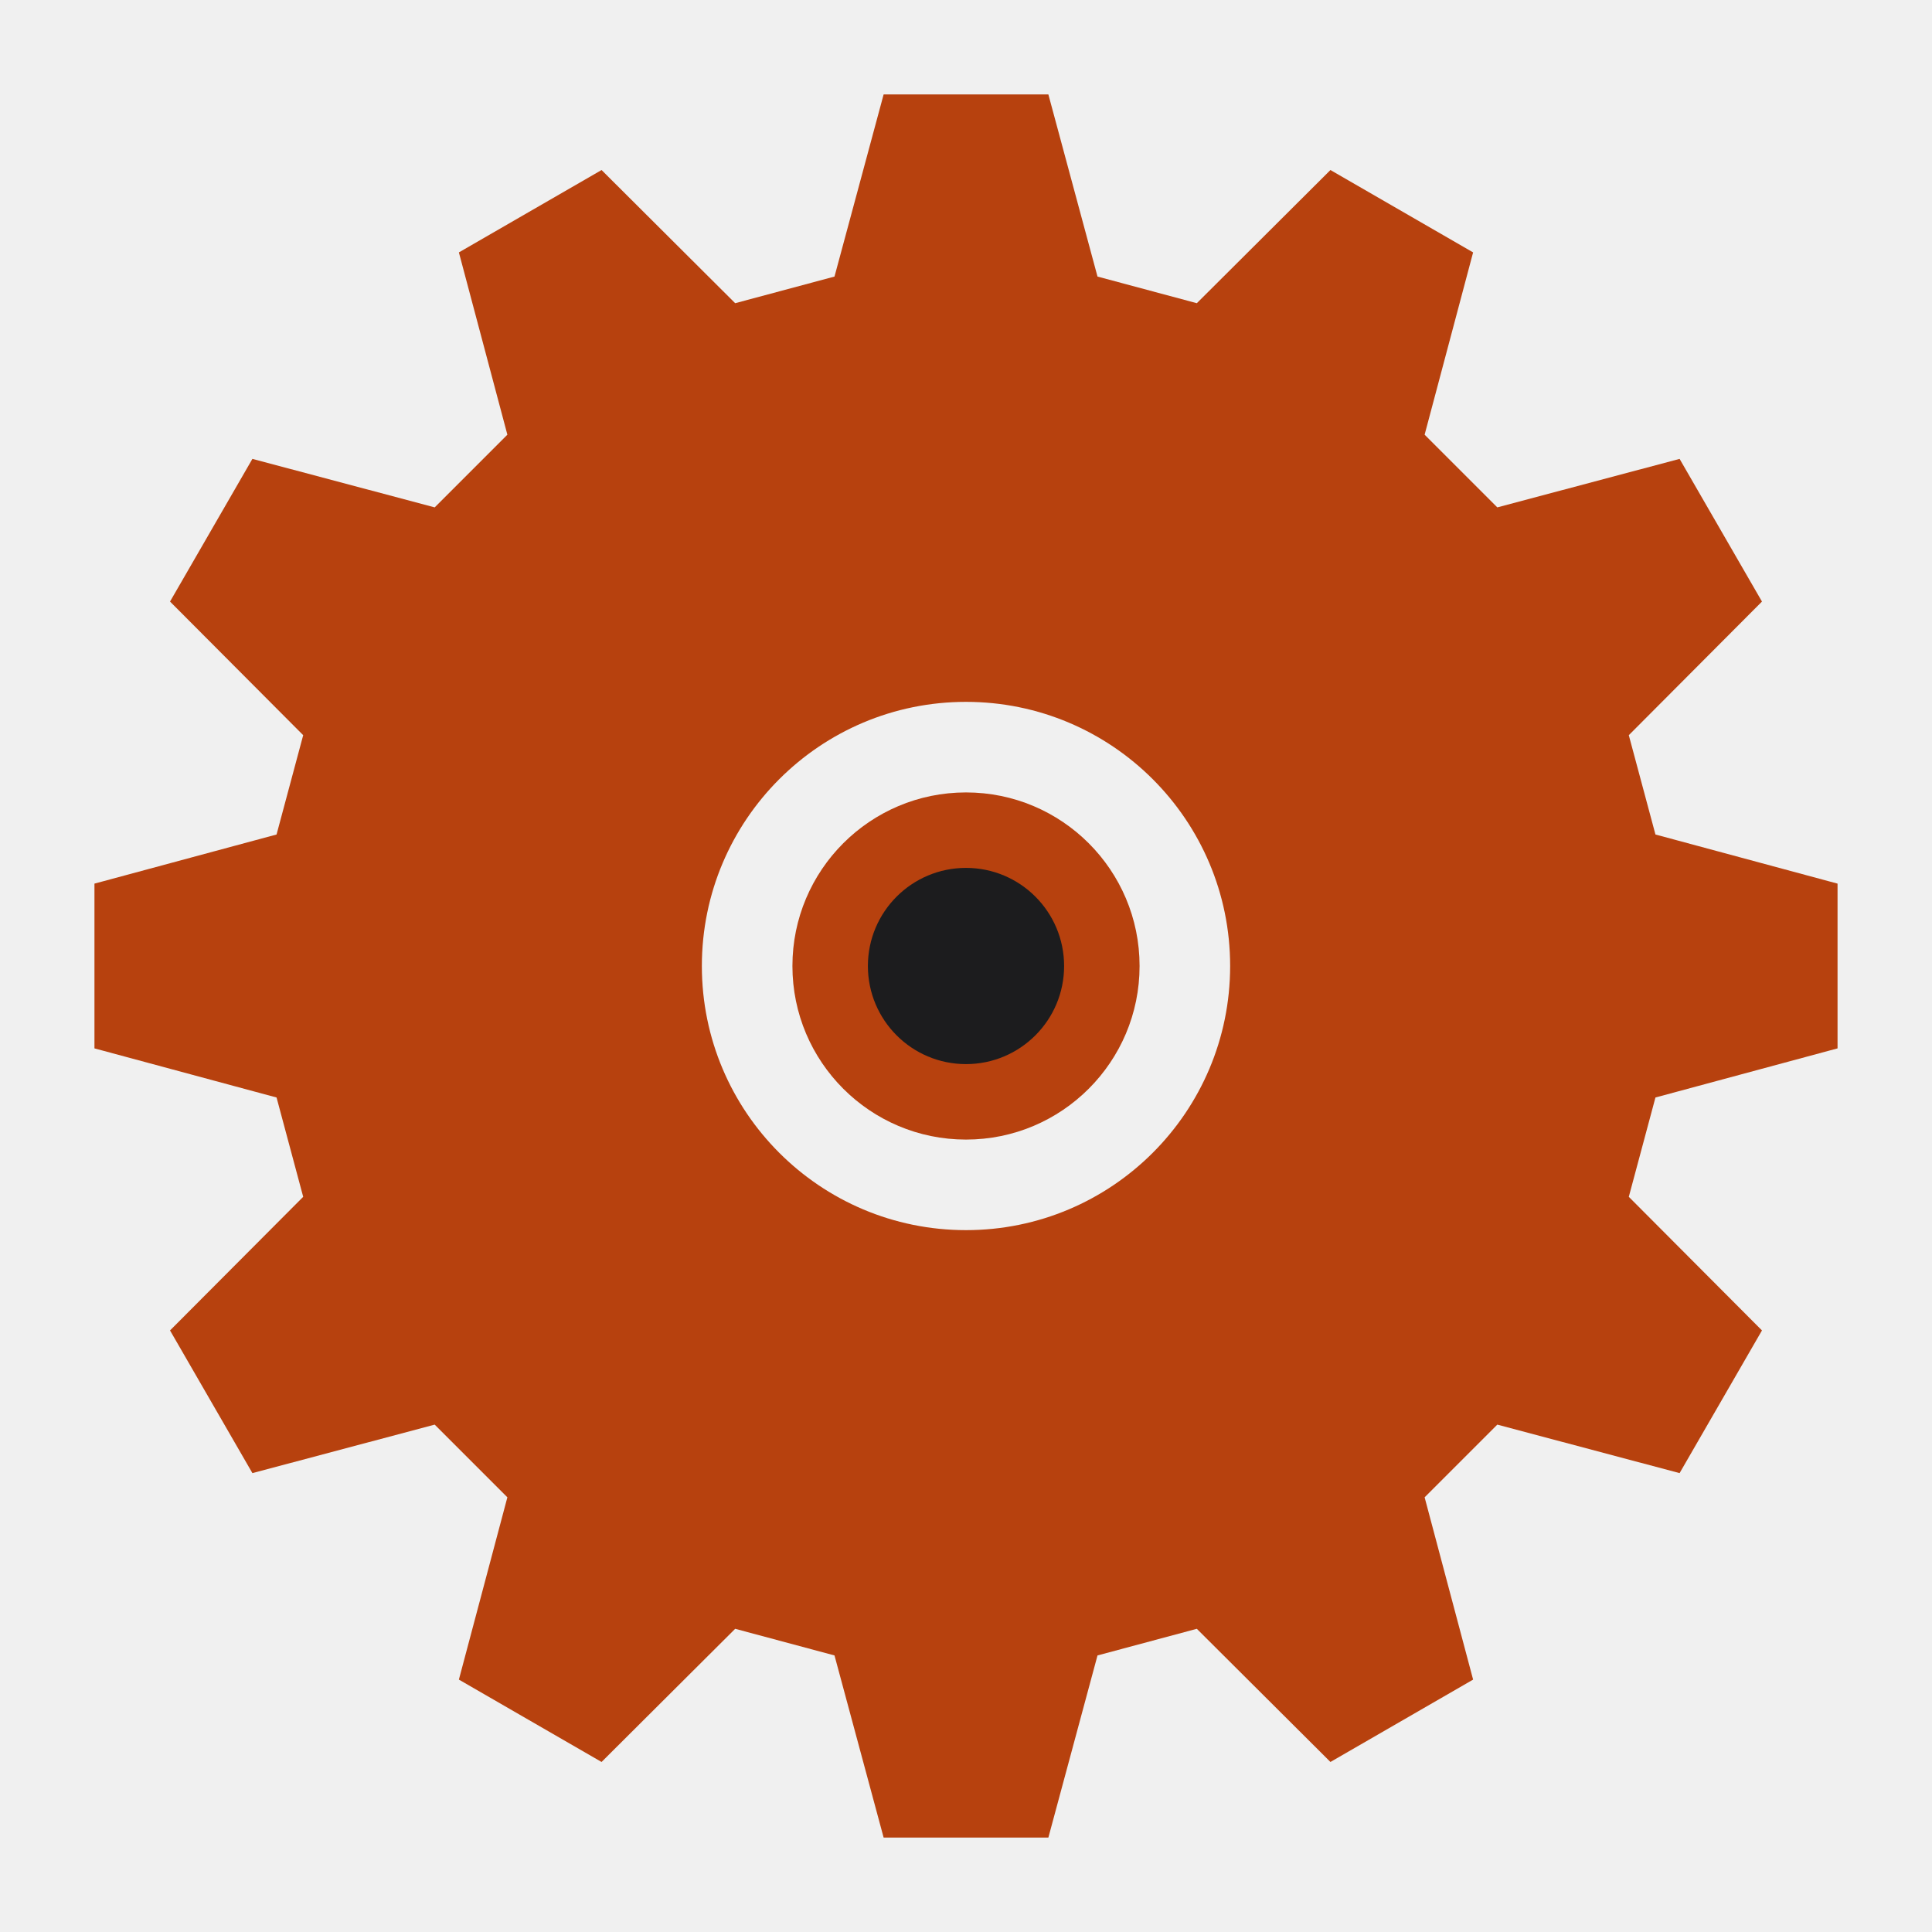
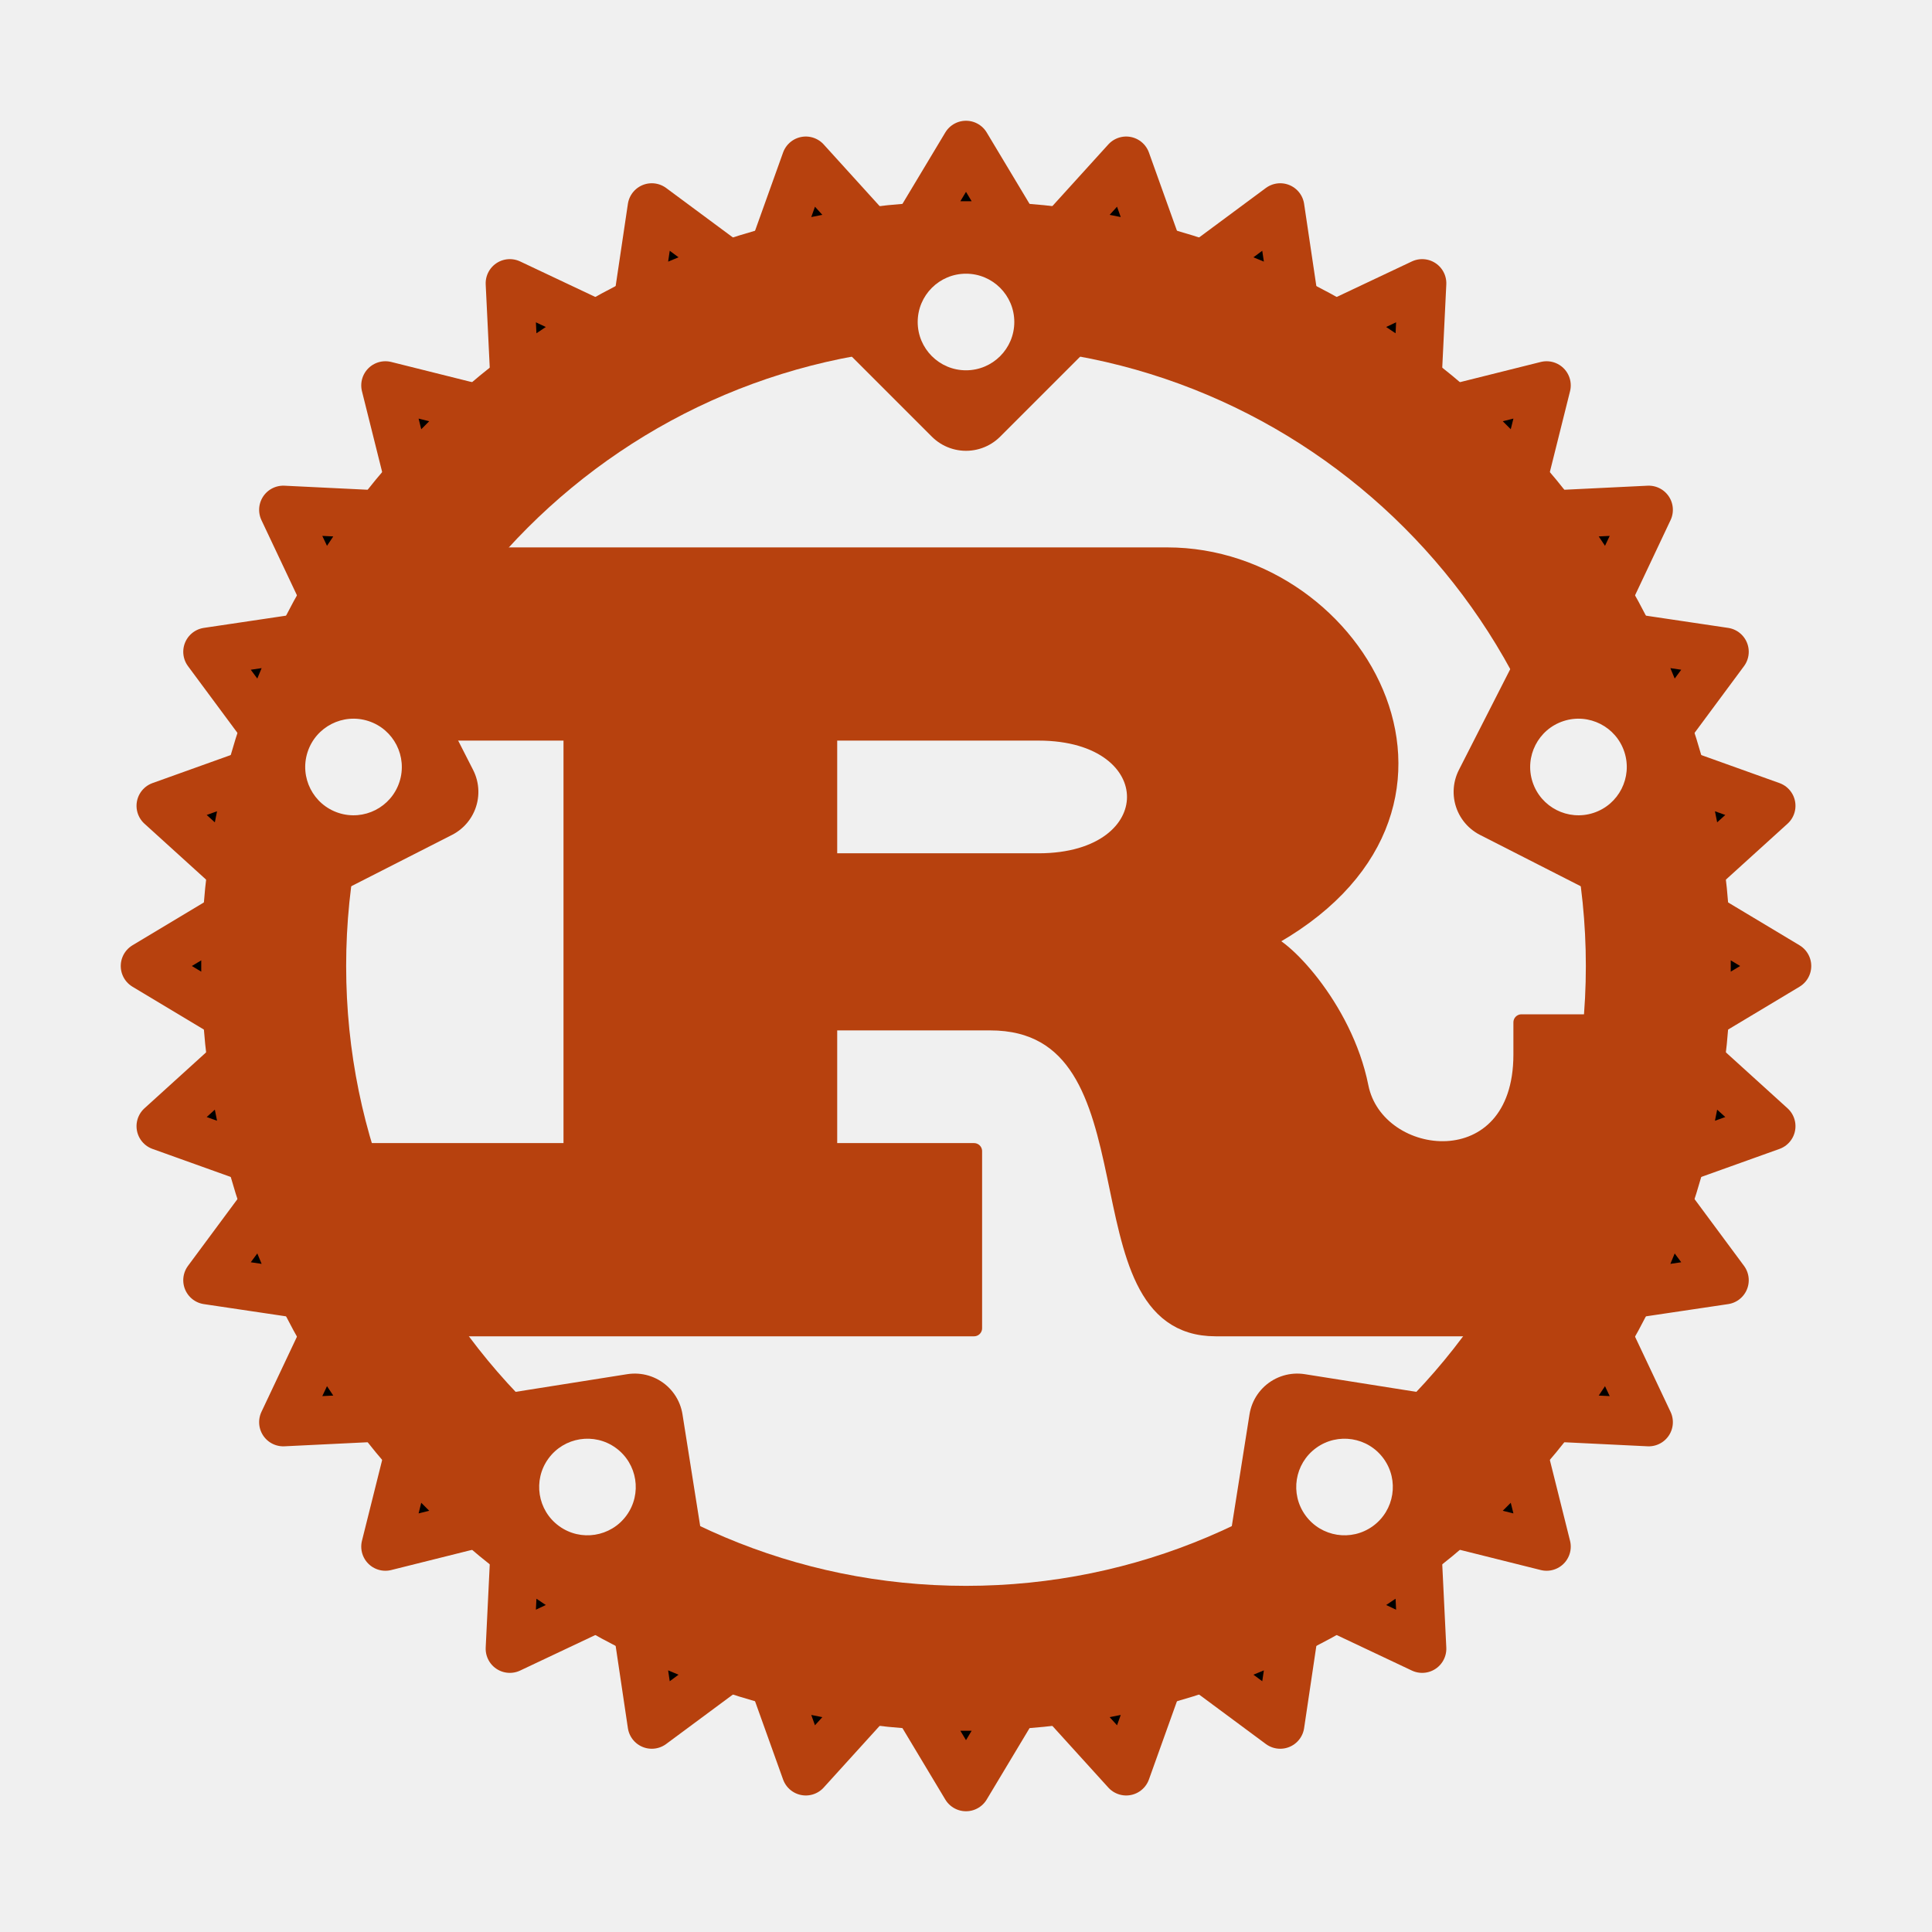
- <svg xmlns="http://www.w3.org/2000/svg" viewBox="0 0 512 512">
-   <path fill="#B7410E" fill-rule="evenodd" d="M 221.15,73.29 L 234.17,25.03 L 277.83,25.03 L 290.85,73.29 L 317.17,80.35 L 352.58,45.06 L 390.39,66.89 L 377.54,115.20 L 396.80,134.46 L 445.11,121.61 L 466.94,159.42 L 431.65,194.83 L 438.71,221.15 L 486.97,234.17 L 486.97,277.83 L 438.71,290.85 L 431.65,317.17 L 466.94,352.58 L 445.11,390.39 L 396.80,377.54 L 377.54,396.80 L 390.39,445.11 L 352.58,466.94 L 317.17,431.65 L 290.85,438.71 L 277.83,486.97 L 234.17,486.97 L 221.15,438.71 L 194.83,431.65 L 159.42,466.94 L 121.61,445.11 L 134.46,396.80 L 115.20,377.54 L 66.89,390.39 L 45.06,352.58 L 80.35,317.17 L 73.29,290.85 L 25.03,277.83 L 25.03,234.17 L 73.29,221.15 L 80.35,194.83 L 45.06,159.42 L 66.89,121.61 L 115.20,134.46 L 134.46,115.20 L 121.61,66.89 L 159.42,45.06 L 194.83,80.35 Z M 186.00,256.00 A 70,70 0 1,0 326.00,256.00 A 70,70 0 1,0 186.00,256.00 Z" />
-   <circle cx="256" cy="256" r="46" fill="#B7410E" />
-   <circle cx="256" cy="256" r="26" fill="#1C1C1E" />
+ <svg xmlns="http://www.w3.org/2000/svg" viewBox="-60 -60 120 120">
+   <g>
+     <path fill="#B7410E" transform="translate(0.5, 0.5)" stroke="#B7410E" stroke-width="1" stroke-linejoin="round" d="     M -9,-15 H 4 C 12,-15 12,-7 4,-7 H -9 Z     M -40,22 H 0 V 11 H -9 V 3 H 1 C 12,3 6,22 15,22 H 40     V 3 H 34 V 5 C 34,13 25,12 24,7 C 23,2 19,-2 18,-2 C 33,-10 24,-26 12,-26 H -35     V -15 H -25 V 11 H -40 Z" />
+     <g id="gear" mask="url(#holes)">
+       <circle r="43" fill="none" stroke="#B7410E" stroke-width="9" />
+       <g id="cogs">
+         <polygon stroke="#B7410E" stroke-width="3" stroke-linejoin="round" points="46,3 51,0 46,-3" />
+         <g transform="rotate(11.25)">
+           <polygon stroke="#B7410E" stroke-width="3" stroke-linejoin="round" points="46,3 51,0 46,-3" />
+         </g>
+         <g transform="rotate(22.50)">
+           <polygon stroke="#B7410E" stroke-width="3" stroke-linejoin="round" points="46,3 51,0 46,-3" />
+         </g>
+         <g transform="rotate(33.75)">
+           <polygon stroke="#B7410E" stroke-width="3" stroke-linejoin="round" points="46,3 51,0 46,-3" />
+         </g>
+         <g transform="rotate(45.00)">
+           <polygon stroke="#B7410E" stroke-width="3" stroke-linejoin="round" points="46,3 51,0 46,-3" />
+         </g>
+         <g transform="rotate(56.25)">
+           <polygon stroke="#B7410E" stroke-width="3" stroke-linejoin="round" points="46,3 51,0 46,-3" />
+         </g>
+         <g transform="rotate(67.50)">
+           <polygon stroke="#B7410E" stroke-width="3" stroke-linejoin="round" points="46,3 51,0 46,-3" />
+         </g>
+         <g transform="rotate(78.75)">
+           <polygon stroke="#B7410E" stroke-width="3" stroke-linejoin="round" points="46,3 51,0 46,-3" />
+         </g>
+         <g transform="rotate(90.00)">
+           <polygon stroke="#B7410E" stroke-width="3" stroke-linejoin="round" points="46,3 51,0 46,-3" />
+         </g>
+         <g transform="rotate(101.25)">
+           <polygon stroke="#B7410E" stroke-width="3" stroke-linejoin="round" points="46,3 51,0 46,-3" />
+         </g>
+         <g transform="rotate(112.50)">
+           <polygon stroke="#B7410E" stroke-width="3" stroke-linejoin="round" points="46,3 51,0 46,-3" />
+         </g>
+         <g transform="rotate(123.75)">
+           <polygon stroke="#B7410E" stroke-width="3" stroke-linejoin="round" points="46,3 51,0 46,-3" />
+         </g>
+         <g transform="rotate(135.00)">
+           <polygon stroke="#B7410E" stroke-width="3" stroke-linejoin="round" points="46,3 51,0 46,-3" />
+         </g>
+         <g transform="rotate(146.25)">
+           <polygon stroke="#B7410E" stroke-width="3" stroke-linejoin="round" points="46,3 51,0 46,-3" />
+         </g>
+         <g transform="rotate(157.50)">
+           <polygon stroke="#B7410E" stroke-width="3" stroke-linejoin="round" points="46,3 51,0 46,-3" />
+         </g>
+         <g transform="rotate(168.75)">
+           <polygon stroke="#B7410E" stroke-width="3" stroke-linejoin="round" points="46,3 51,0 46,-3" />
+         </g>
+         <g transform="rotate(180.00)">
+           <polygon stroke="#B7410E" stroke-width="3" stroke-linejoin="round" points="46,3 51,0 46,-3" />
+         </g>
+         <g transform="rotate(191.25)">
+           <polygon stroke="#B7410E" stroke-width="3" stroke-linejoin="round" points="46,3 51,0 46,-3" />
+         </g>
+         <g transform="rotate(202.50)">
+           <polygon stroke="#B7410E" stroke-width="3" stroke-linejoin="round" points="46,3 51,0 46,-3" />
+         </g>
+         <g transform="rotate(213.75)">
+           <polygon stroke="#B7410E" stroke-width="3" stroke-linejoin="round" points="46,3 51,0 46,-3" />
+         </g>
+         <g transform="rotate(225.00)">
+           <polygon stroke="#B7410E" stroke-width="3" stroke-linejoin="round" points="46,3 51,0 46,-3" />
+         </g>
+         <g transform="rotate(236.25)">
+           <polygon stroke="#B7410E" stroke-width="3" stroke-linejoin="round" points="46,3 51,0 46,-3" />
+         </g>
+         <g transform="rotate(247.50)">
+           <polygon stroke="#B7410E" stroke-width="3" stroke-linejoin="round" points="46,3 51,0 46,-3" />
+         </g>
+         <g transform="rotate(258.75)">
+           <polygon stroke="#B7410E" stroke-width="3" stroke-linejoin="round" points="46,3 51,0 46,-3" />
+         </g>
+         <g transform="rotate(270.00)">
+           <polygon stroke="#B7410E" stroke-width="3" stroke-linejoin="round" points="46,3 51,0 46,-3" />
+         </g>
+         <g transform="rotate(281.25)">
+           <polygon stroke="#B7410E" stroke-width="3" stroke-linejoin="round" points="46,3 51,0 46,-3" />
+         </g>
+         <g transform="rotate(292.50)">
+           <polygon stroke="#B7410E" stroke-width="3" stroke-linejoin="round" points="46,3 51,0 46,-3" />
+         </g>
+         <g transform="rotate(303.75)">
+           <polygon stroke="#B7410E" stroke-width="3" stroke-linejoin="round" points="46,3 51,0 46,-3" />
+         </g>
+         <g transform="rotate(315.00)">
+           <polygon stroke="#B7410E" stroke-width="3" stroke-linejoin="round" points="46,3 51,0 46,-3" />
+         </g>
+         <g transform="rotate(326.25)">
+           <polygon stroke="#B7410E" stroke-width="3" stroke-linejoin="round" points="46,3 51,0 46,-3" />
+         </g>
+         <g transform="rotate(337.50)">
+           <polygon stroke="#B7410E" stroke-width="3" stroke-linejoin="round" points="46,3 51,0 46,-3" />
+         </g>
+         <g transform="rotate(348.75)">
+           <polygon stroke="#B7410E" stroke-width="3" stroke-linejoin="round" points="46,3 51,0 46,-3" />
+         </g>
+       </g>
+       <g id="mounts">
+         <polygon stroke="#B7410E" stroke-width="6" stroke-linejoin="round" points="-7,-42 0,-35 7,-42" />
+         <g transform="rotate(72)">
+           <polygon stroke="#B7410E" stroke-width="6" stroke-linejoin="round" points="-7,-42 0,-35 7,-42" />
+         </g>
+         <g transform="rotate(144)">
+           <polygon stroke="#B7410E" stroke-width="6" stroke-linejoin="round" points="-7,-42 0,-35 7,-42" />
+         </g>
+         <g transform="rotate(216)">
+           <polygon stroke="#B7410E" stroke-width="6" stroke-linejoin="round" points="-7,-42 0,-35 7,-42" />
+         </g>
+         <g transform="rotate(288)">
+           <polygon stroke="#B7410E" stroke-width="6" stroke-linejoin="round" points="-7,-42 0,-35 7,-42" />
+         </g>
+       </g>
+     </g>
+     <mask id="holes">
+       <rect x="-60" y="-60" width="120" height="120" fill="#fff" />
+       <circle cy="-40" r="3" />
+       <g transform="rotate(72)">
+         <circle cy="-40" r="3" />
+       </g>
+       <g transform="rotate(144)">
+         <circle cy="-40" r="3" />
+       </g>
+       <g transform="rotate(216)">
+         <circle cy="-40" r="3" />
+       </g>
+       <g transform="rotate(288)">
+         <circle cy="-40" r="3" />
+       </g>
+     </mask>
+   </g>
</svg>
